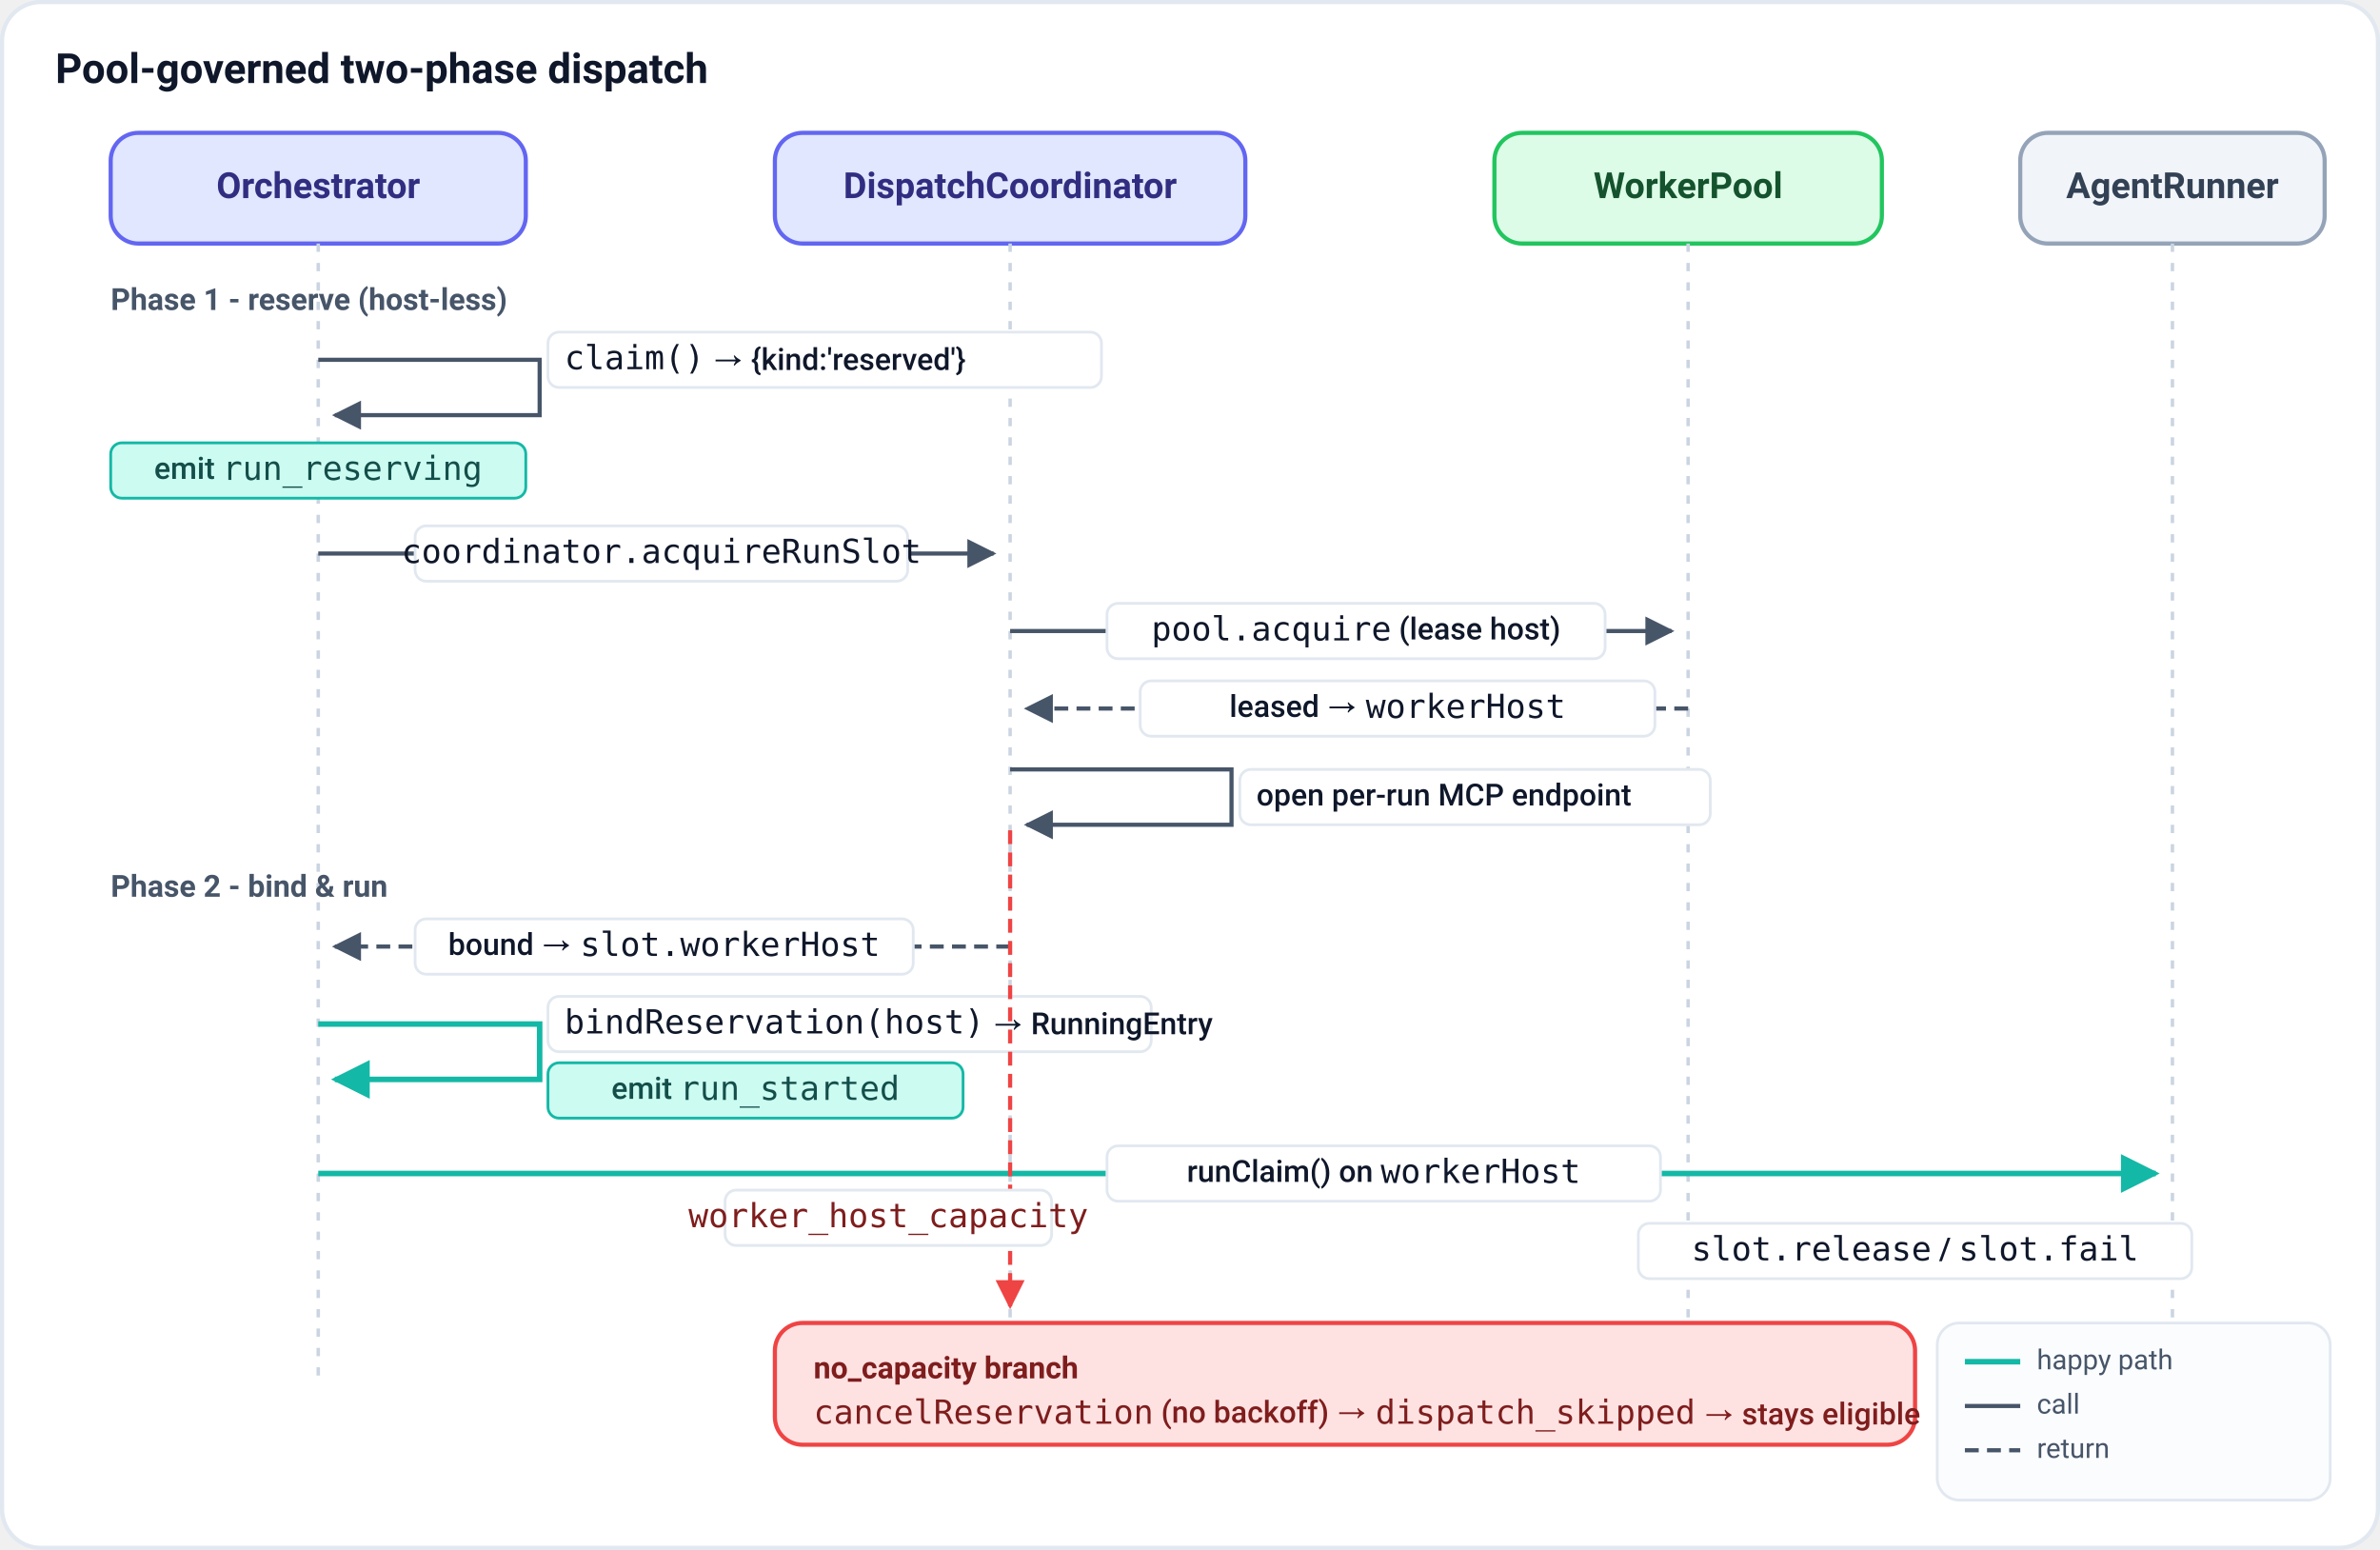
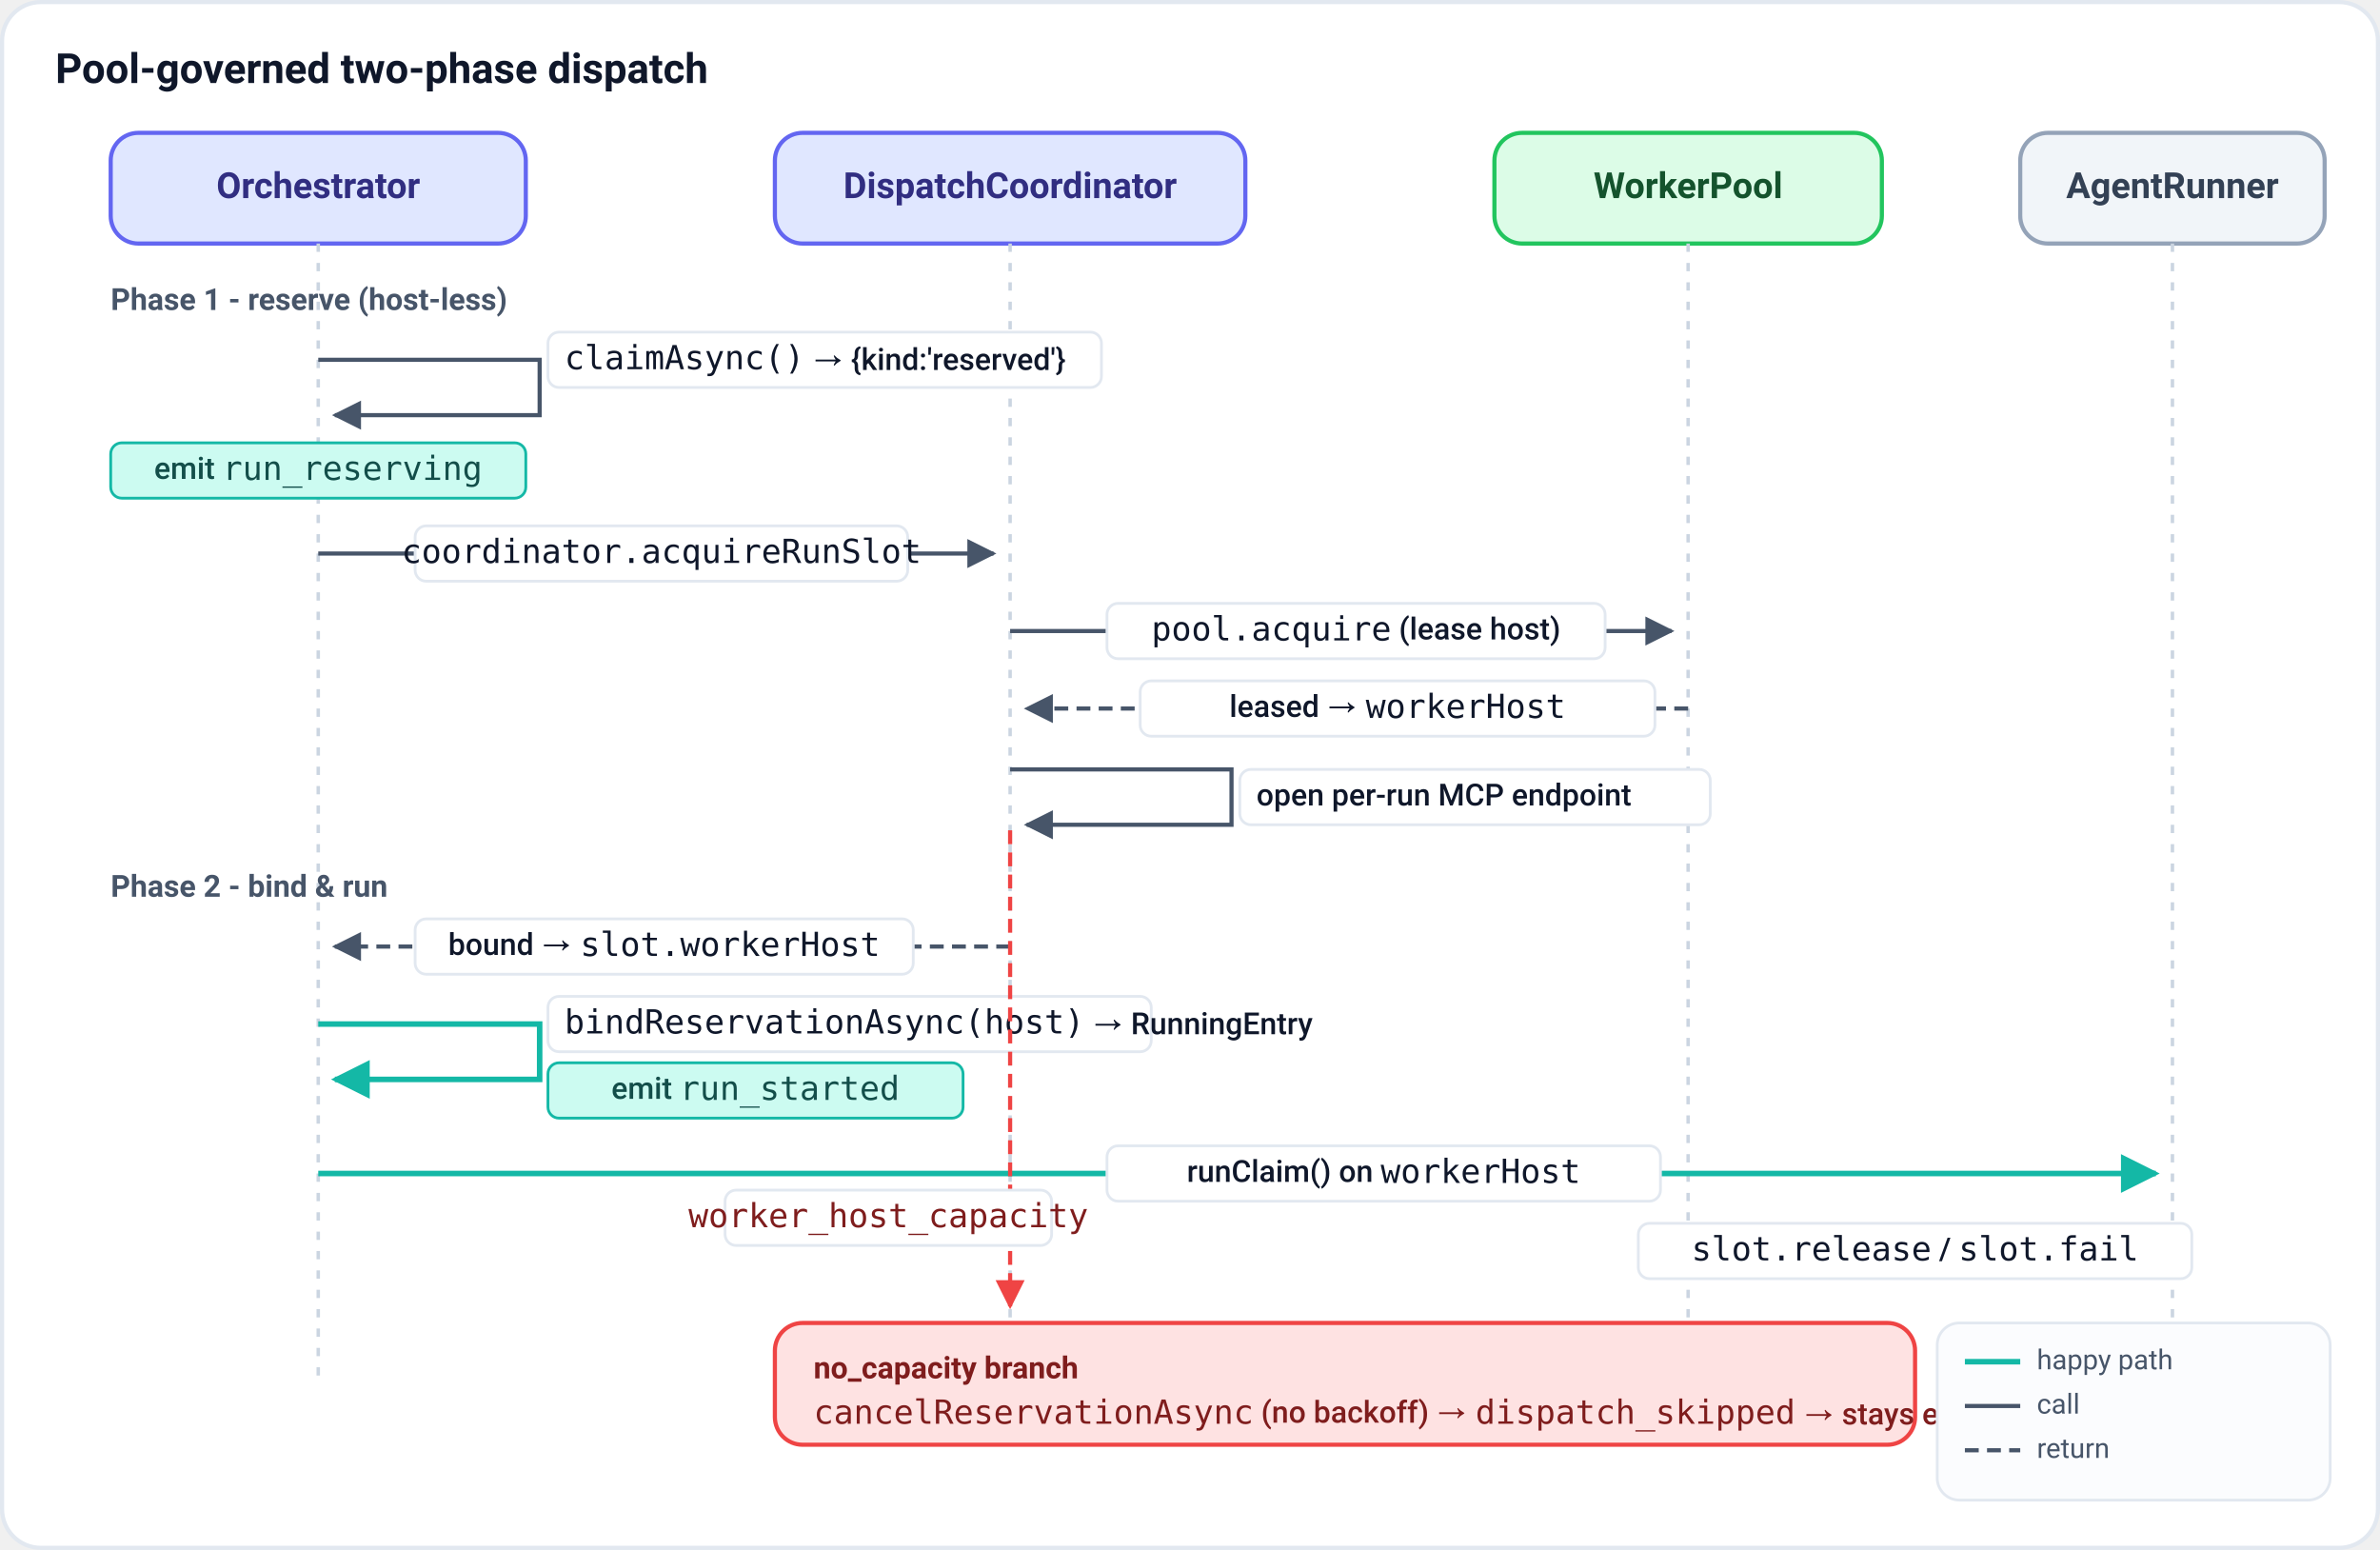
<svg xmlns="http://www.w3.org/2000/svg" role="img" aria-labelledby="t-two-phase-dispatch d-two-phase-dispatch" viewBox="0 0 860 560" width="100%" style="max-width:860px;height:auto" font-family="ui-sans-serif, -apple-system, 'Segoe UI', Roboto, Helvetica, Arial, sans-serif">
  <rect x="0.75" y="0.75" width="858.50" height="558.50" rx="14" fill="#FFFFFF" stroke="#E2E8F0" stroke-width="1.5" />
  <defs>
    <marker id="arrow-two-phase-dispatch" viewBox="0 0 10 10" refX="9" refY="5" markerWidth="7" markerHeight="7" orient="auto-start-reverse">
      <path d="M0,0 L10,5 L0,10 z" fill="#475569" />
    </marker>
    <marker id="arrow-accent-two-phase-dispatch" viewBox="0 0 10 10" refX="9" refY="5" markerWidth="7" markerHeight="7" orient="auto-start-reverse">
      <path d="M0,0 L10,5 L0,10 z" fill="#14B8A6" />
    </marker>
    <marker id="arrow-danger-two-phase-dispatch" viewBox="0 0 10 10" refX="9" refY="5" markerWidth="7" markerHeight="7" orient="auto-start-reverse">
      <path d="M0,0 L10,5 L0,10 z" fill="#EF4444" />
    </marker>
  </defs>
  <text x="20" y="30" font-size="15" font-weight="600" fill="#0F172A">Pool-governed two-phase dispatch</text>
  <g>
    <rect x="40" y="48" width="150" height="40" rx="10" fill="#E0E7FF" stroke="#6366F1" stroke-width="1.5" />
    <text x="115" y="68" text-anchor="middle" dominant-baseline="middle" font-size="13" font-weight="600" fill="#312E81">Orchestrator</text>
  </g>
  <g>
    <rect x="280" y="48" width="170" height="40" rx="10" fill="#E0E7FF" stroke="#6366F1" stroke-width="1.5" />
    <text x="365" y="68" text-anchor="middle" dominant-baseline="middle" font-size="13" font-weight="600" fill="#312E81">DispatchCoordinator</text>
  </g>
  <g>
    <rect x="540" y="48" width="140" height="40" rx="10" fill="#DCFCE7" stroke="#22C55E" stroke-width="1.5" />
    <text x="610" y="68" text-anchor="middle" dominant-baseline="middle" font-size="13" font-weight="600" fill="#14532D">WorkerPool</text>
  </g>
  <g>
    <rect x="730" y="48" width="110" height="40" rx="10" fill="#F1F5F9" stroke="#94A3B8" stroke-width="1.5" />
    <text x="785" y="68" text-anchor="middle" dominant-baseline="middle" font-size="13" font-weight="600" fill="#334155">AgentRunner</text>
  </g>
  <line x1="115" y1="88" x2="115" y2="500" stroke="#CBD5E1" stroke-width="1.25" stroke-dasharray="3 4" />
  <line x1="365" y1="88" x2="365" y2="500" stroke="#CBD5E1" stroke-width="1.25" stroke-dasharray="3 4" />
  <line x1="610" y1="88" x2="610" y2="500" stroke="#CBD5E1" stroke-width="1.25" stroke-dasharray="3 4" />
  <line x1="785" y1="88" x2="785" y2="500" stroke="#CBD5E1" stroke-width="1.25" stroke-dasharray="3 4" />
  <text x="40" y="112" font-size="11" font-weight="600" fill="#475569">Phase 1 - reserve (host-less)</text>
  <path d="M115,130 L195,130 L195,150 L121,150" fill="none" stroke="#475569" stroke-width="1.5" marker-end="url(#arrow-two-phase-dispatch)" />
  <g>
    <rect x="198" y="120" width="200" height="20" rx="4" fill="#FFFFFF" stroke="#E2E8F0" />
    <text x="204" y="130" dominant-baseline="middle" font-size="11" font-weight="500" fill="#0F172A">
-       <tspan font-family="ui-monospace, 'SF Mono', Menlo, Consolas, monospace" font-size="12">claim()</tspan> → {kind:'reserved'}</text>
+       <tspan font-family="ui-monospace, 'SF Mono', Menlo, Consolas, monospace" font-size="12">claimAsync()</tspan> → {kind:'reserved'}</text>
  </g>
  <line x1="115" y1="168" x2="115" y2="168" stroke="none" />
  <g>
    <rect x="40" y="160" width="150" height="20" rx="4" fill="#CCFBF1" stroke="#14B8A6" />
    <text x="115" y="170" text-anchor="middle" dominant-baseline="middle" font-size="11" font-weight="500" fill="#134E4A">emit <tspan font-family="ui-monospace, 'SF Mono', Menlo, Consolas, monospace" font-size="12">run_reserving</tspan>
    </text>
  </g>
  <line x1="115" y1="200" x2="359" y2="200" stroke="#475569" stroke-width="1.5" marker-end="url(#arrow-two-phase-dispatch)" />
  <g>
    <rect x="150" y="190" width="178" height="20" rx="4" fill="#FFFFFF" stroke="#E2E8F0" />
    <text x="239" y="200" text-anchor="middle" dominant-baseline="middle" font-size="11" font-weight="500" fill="#0F172A">
      <tspan font-family="ui-monospace, 'SF Mono', Menlo, Consolas, monospace" font-size="12">coordinator.acquireRunSlot</tspan>
    </text>
  </g>
  <line x1="365" y1="228" x2="604" y2="228" stroke="#475569" stroke-width="1.5" marker-end="url(#arrow-two-phase-dispatch)" />
  <g>
    <rect x="400" y="218" width="180" height="20" rx="4" fill="#FFFFFF" stroke="#E2E8F0" />
    <text x="490" y="228" text-anchor="middle" dominant-baseline="middle" font-size="11" font-weight="500" fill="#0F172A">
      <tspan font-family="ui-monospace, 'SF Mono', Menlo, Consolas, monospace" font-size="12">pool.acquire</tspan> (lease host)</text>
  </g>
  <line x1="610" y1="256" x2="371" y2="256" stroke="#475569" stroke-width="1.5" stroke-dasharray="5 3" marker-end="url(#arrow-two-phase-dispatch)" />
  <g>
    <rect x="412" y="246" width="186" height="20" rx="4" fill="#FFFFFF" stroke="#E2E8F0" />
    <text x="505" y="256" text-anchor="middle" dominant-baseline="middle" font-size="11" font-weight="500" fill="#0F172A">leased → <tspan font-family="ui-monospace, 'SF Mono', Menlo, Consolas, monospace" font-size="12">workerHost</tspan>
    </text>
  </g>
  <path d="M365,278 L445,278 L445,298 L371,298" fill="none" stroke="#475569" stroke-width="1.5" marker-end="url(#arrow-two-phase-dispatch)" />
  <g>
    <rect x="448" y="278" width="170" height="20" rx="4" fill="#FFFFFF" stroke="#E2E8F0" />
    <text x="454" y="288" dominant-baseline="middle" font-size="11" font-weight="500" fill="#0F172A">open per-run MCP endpoint</text>
  </g>
  <text x="40" y="324" font-size="11" font-weight="600" fill="#475569">Phase 2 - bind &amp; run</text>
  <line x1="365" y1="342" x2="121" y2="342" stroke="#475569" stroke-width="1.5" stroke-dasharray="5 3" marker-end="url(#arrow-two-phase-dispatch)" />
  <g>
    <rect x="150" y="332" width="180" height="20" rx="4" fill="#FFFFFF" stroke="#E2E8F0" />
    <text x="240" y="342" text-anchor="middle" dominant-baseline="middle" font-size="11" font-weight="500" fill="#0F172A">bound → <tspan font-family="ui-monospace, 'SF Mono', Menlo, Consolas, monospace" font-size="12">slot.workerHost</tspan>
    </text>
  </g>
  <path d="M115,370 L195,370 L195,390 L121,390" fill="none" stroke="#14B8A6" stroke-width="2" marker-end="url(#arrow-accent-two-phase-dispatch)" />
  <g>
    <rect x="198" y="360" width="218" height="20" rx="4" fill="#FFFFFF" stroke="#E2E8F0" />
    <text x="204" y="370" dominant-baseline="middle" font-size="11" font-weight="500" fill="#0F172A">
-       <tspan font-family="ui-monospace, 'SF Mono', Menlo, Consolas, monospace" font-size="12">bindReservation(host)</tspan> → RunningEntry</text>
+       <tspan font-family="ui-monospace, 'SF Mono', Menlo, Consolas, monospace" font-size="12">bindReservationAsync(host)</tspan> → RunningEntry</text>
  </g>
  <g>
    <rect x="198" y="384" width="150" height="20" rx="4" fill="#CCFBF1" stroke="#14B8A6" />
    <text x="273" y="394" text-anchor="middle" dominant-baseline="middle" font-size="11" font-weight="500" fill="#134E4A">emit <tspan font-family="ui-monospace, 'SF Mono', Menlo, Consolas, monospace" font-size="12">run_started</tspan>
    </text>
  </g>
  <line x1="115" y1="424" x2="779" y2="424" stroke="#14B8A6" stroke-width="2" marker-end="url(#arrow-accent-two-phase-dispatch)" />
  <g>
    <rect x="400" y="414" width="200" height="20" rx="4" fill="#FFFFFF" stroke="#E2E8F0" />
    <text x="500" y="424" text-anchor="middle" dominant-baseline="middle" font-size="11" font-weight="500" fill="#0F172A">runClaim() on <tspan font-family="ui-monospace, 'SF Mono', Menlo, Consolas, monospace" font-size="12">workerHost</tspan>
    </text>
  </g>
  <line x1="785" y1="452" x2="616" y2="452" stroke="#475569" stroke-width="1.5" marker-end="url(#arrow-two-phase-dispatch)" />
  <g>
    <rect x="592" y="442" width="200" height="20" rx="4" fill="#FFFFFF" stroke="#E2E8F0" />
    <text x="692" y="452" text-anchor="middle" dominant-baseline="middle" font-size="11" font-weight="500" fill="#0F172A">
      <tspan font-family="ui-monospace, 'SF Mono', Menlo, Consolas, monospace" font-size="12">slot.release</tspan> / <tspan font-family="ui-monospace, 'SF Mono', Menlo, Consolas, monospace" font-size="12">slot.fail</tspan>
    </text>
  </g>
  <g>
    <rect x="280" y="478" width="412" height="44" rx="10" fill="#FEE2E2" stroke="#EF4444" stroke-width="1.5" />
    <text x="294" y="495" dominant-baseline="middle" font-size="11" font-weight="600" fill="#7F1D1D">no_capacity branch</text>
    <text x="294" y="511" dominant-baseline="middle" font-size="11" font-weight="500" fill="#7F1D1D">
-       <tspan font-family="ui-monospace, 'SF Mono', Menlo, Consolas, monospace" font-size="12">cancelReservation</tspan> (no backoff) → <tspan font-family="ui-monospace, 'SF Mono', Menlo, Consolas, monospace" font-size="12">dispatch_skipped</tspan> → stays eligible</text>
+       <tspan font-family="ui-monospace, 'SF Mono', Menlo, Consolas, monospace" font-size="12">cancelReservationAsync</tspan> (no backoff) → <tspan font-family="ui-monospace, 'SF Mono', Menlo, Consolas, monospace" font-size="12">dispatch_skipped</tspan> → stays eligible</text>
  </g>
  <path d="M365,300 L365,470 L365,472" fill="none" stroke="#EF4444" stroke-width="1.5" stroke-dasharray="5 3" marker-end="url(#arrow-danger-two-phase-dispatch)" />
  <g>
    <rect x="262" y="430" width="118" height="20" rx="4" fill="#FFFFFF" stroke="#E2E8F0" />
    <text x="321" y="440" text-anchor="middle" dominant-baseline="middle" font-size="11" font-weight="500" fill="#7F1D1D">
      <tspan font-family="ui-monospace, 'SF Mono', Menlo, Consolas, monospace" font-size="12">worker_host_capacity</tspan>
    </text>
  </g>
  <g>
    <rect x="700" y="478" width="142" height="64" rx="8" fill="#FBFCFE" stroke="#E2E8F0" />
    <line x1="710" y1="492" x2="730" y2="492" stroke="#14B8A6" stroke-width="2" />
    <text x="736" y="492" dominant-baseline="middle" font-size="10" fill="#475569">happy path</text>
    <line x1="710" y1="508" x2="730" y2="508" stroke="#475569" stroke-width="1.5" />
    <text x="736" y="508" dominant-baseline="middle" font-size="10" fill="#475569">call</text>
    <line x1="710" y1="524" x2="730" y2="524" stroke="#475569" stroke-width="1.5" stroke-dasharray="5 3" />
    <text x="736" y="524" dominant-baseline="middle" font-size="10" fill="#475569">return</text>
  </g>
</svg>
